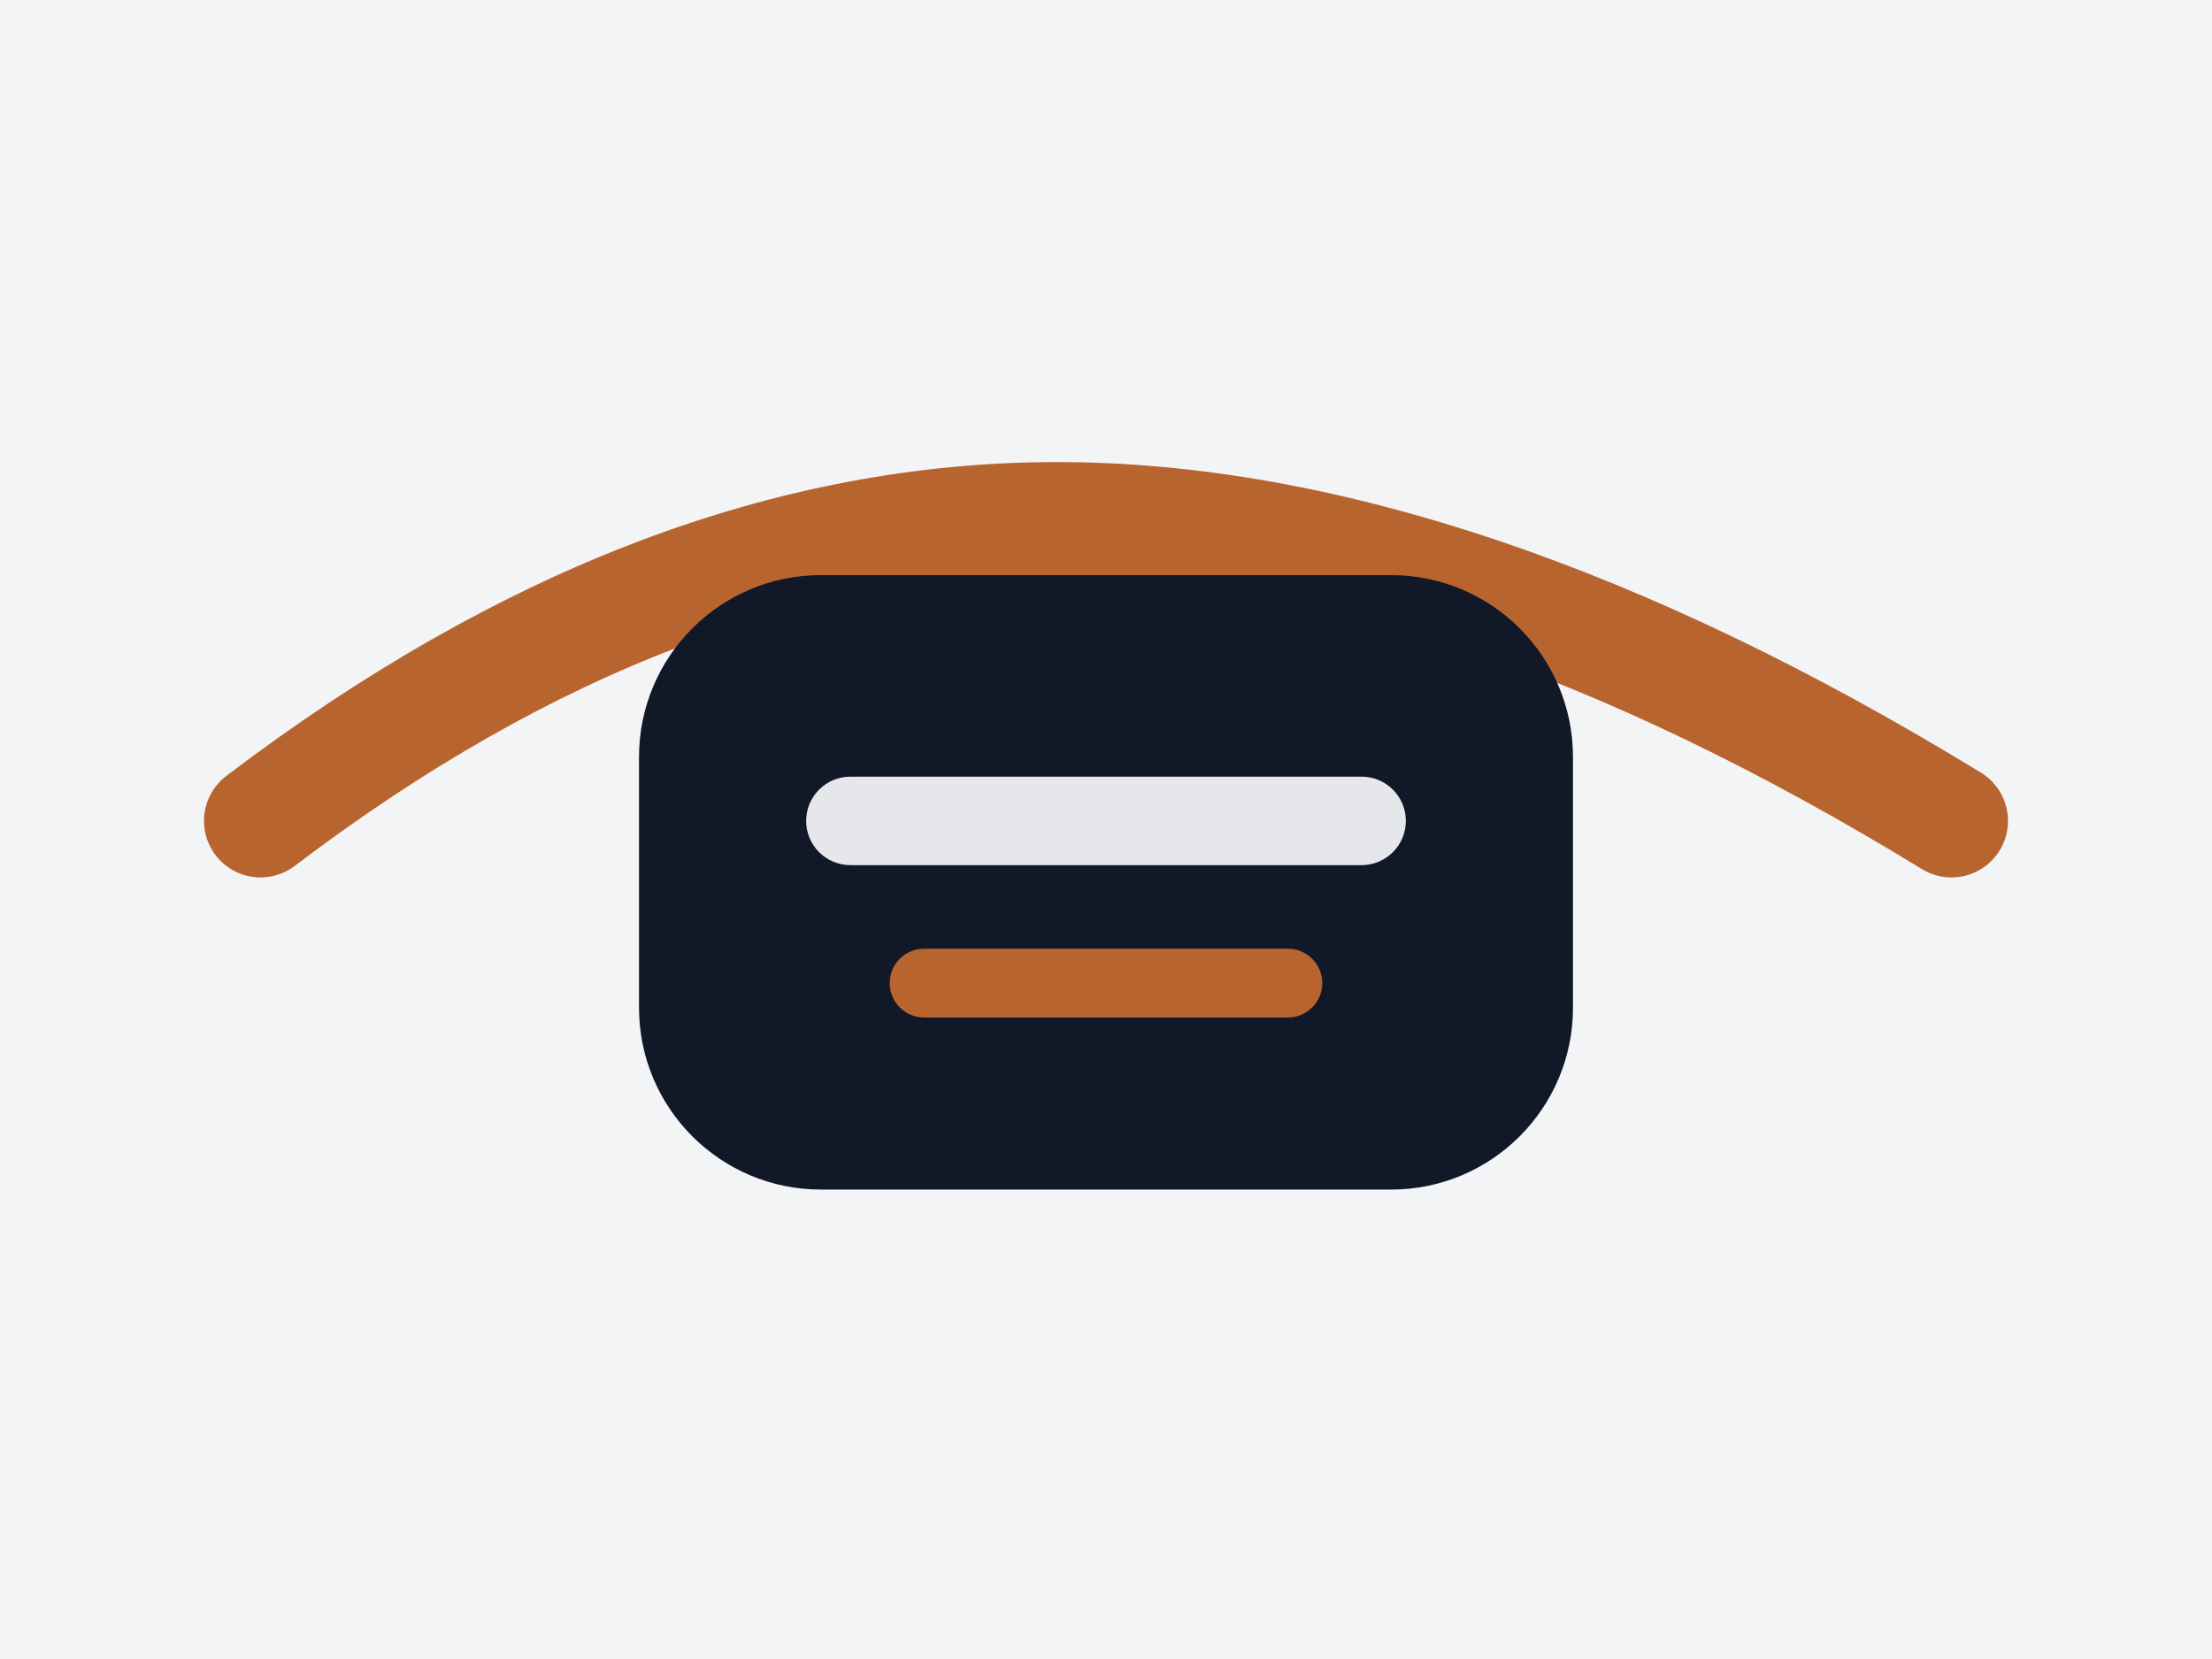
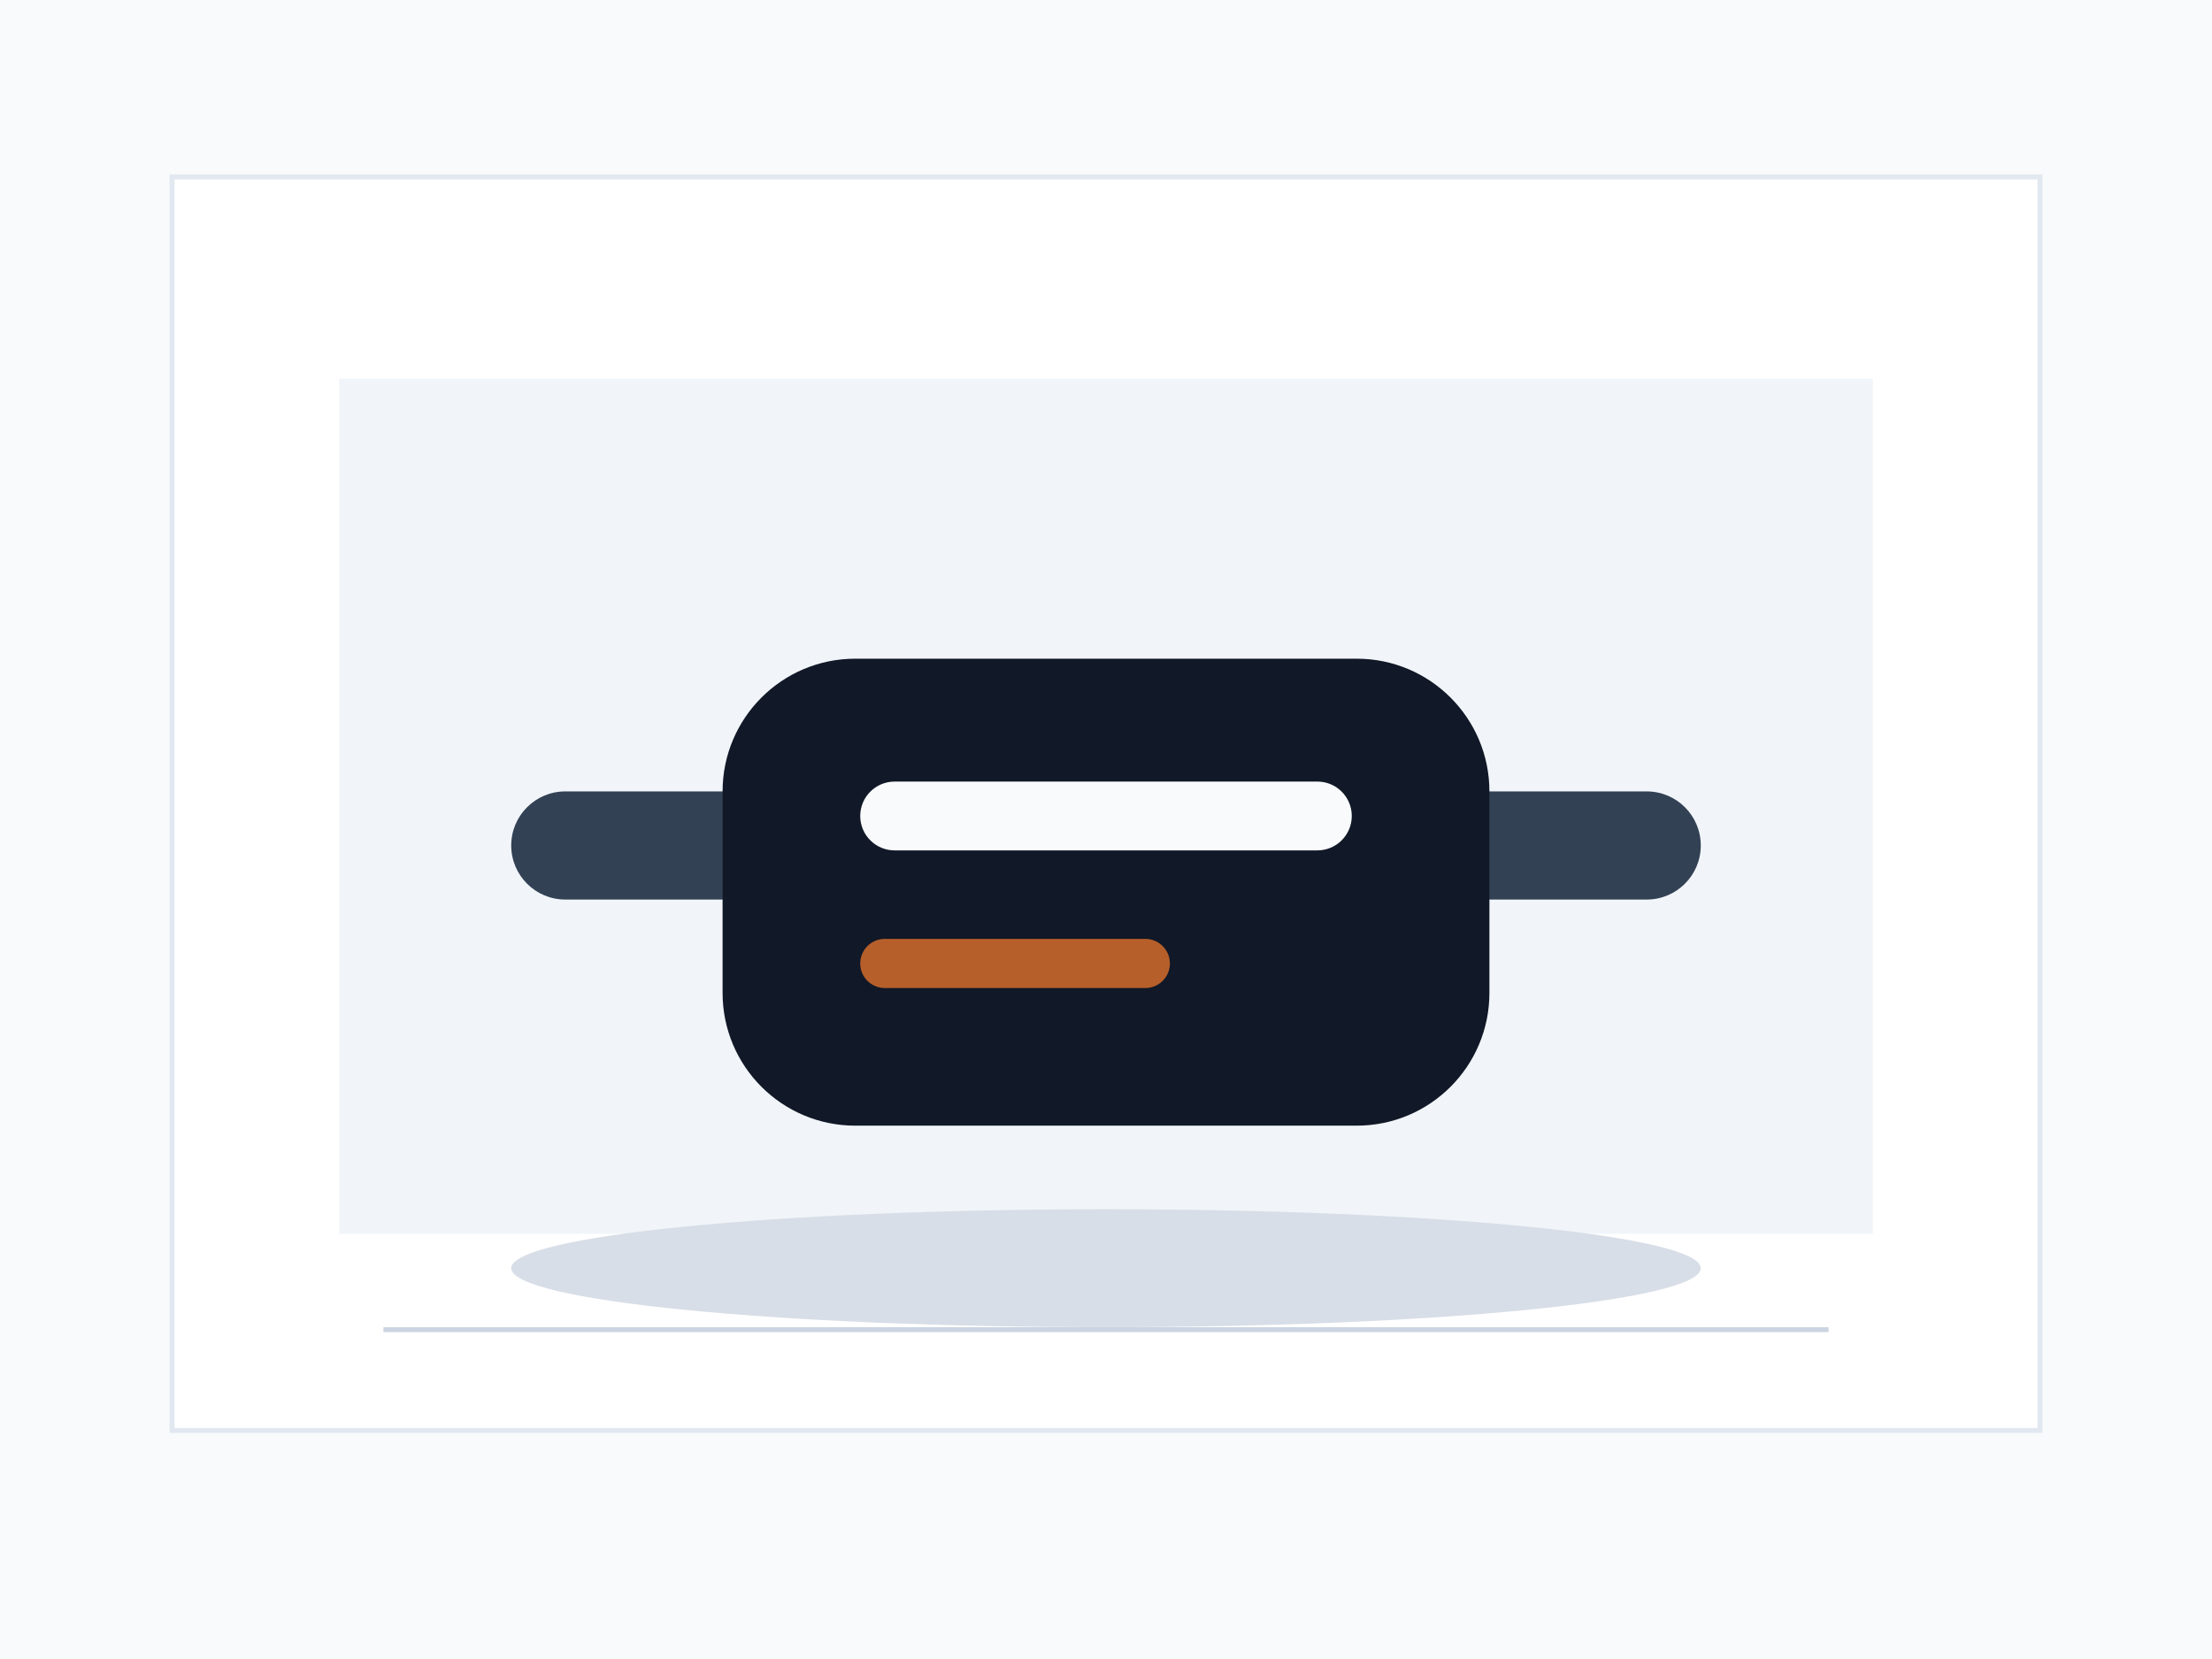
<svg xmlns="http://www.w3.org/2000/svg" width="900" height="675" viewBox="0 0 900 675" fill="none">
-   <rect width="900" height="675" fill="#f3f4f6" />
-   <path d="M106 334c108-82 216-123 324-123s230 41 364 123" stroke="#b8642f" stroke-width="46" stroke-linecap="round" />
-   <rect x="260" y="234" width="380" height="250" rx="74" fill="#111827" />
-   <rect x="328" y="316" width="244" height="36" rx="18" fill="#e5e7eb" />
-   <rect x="362" y="386" width="176" height="28" rx="14" fill="#b8642f" />
+   <rect width="900" height="675" fill="#f8fafc" />
+   <rect x="70" y="72" width="760" height="510" fill="#ffffff" stroke="#e2e8f0" stroke-width="2" />
+   <rect x="138" y="154" width="624" height="348" fill="#f1f5f9" />
+   <ellipse cx="450" cy="516" rx="242" ry="24" fill="#d8dee7" />
+   <rect x="208" y="322" width="484" height="44" rx="22" fill="#334155" />
+   <rect x="294" y="268" width="312" height="190" rx="54" fill="#111827" />
+   <rect x="350" y="318" width="200" height="28" rx="14" fill="#f8fafc" />
+   <rect x="350" y="382" width="126" height="20" rx="10" fill="#b65f2a" />
+   <rect x="156" y="540" width="588" height="2" fill="#cbd5e1" />
</svg>
